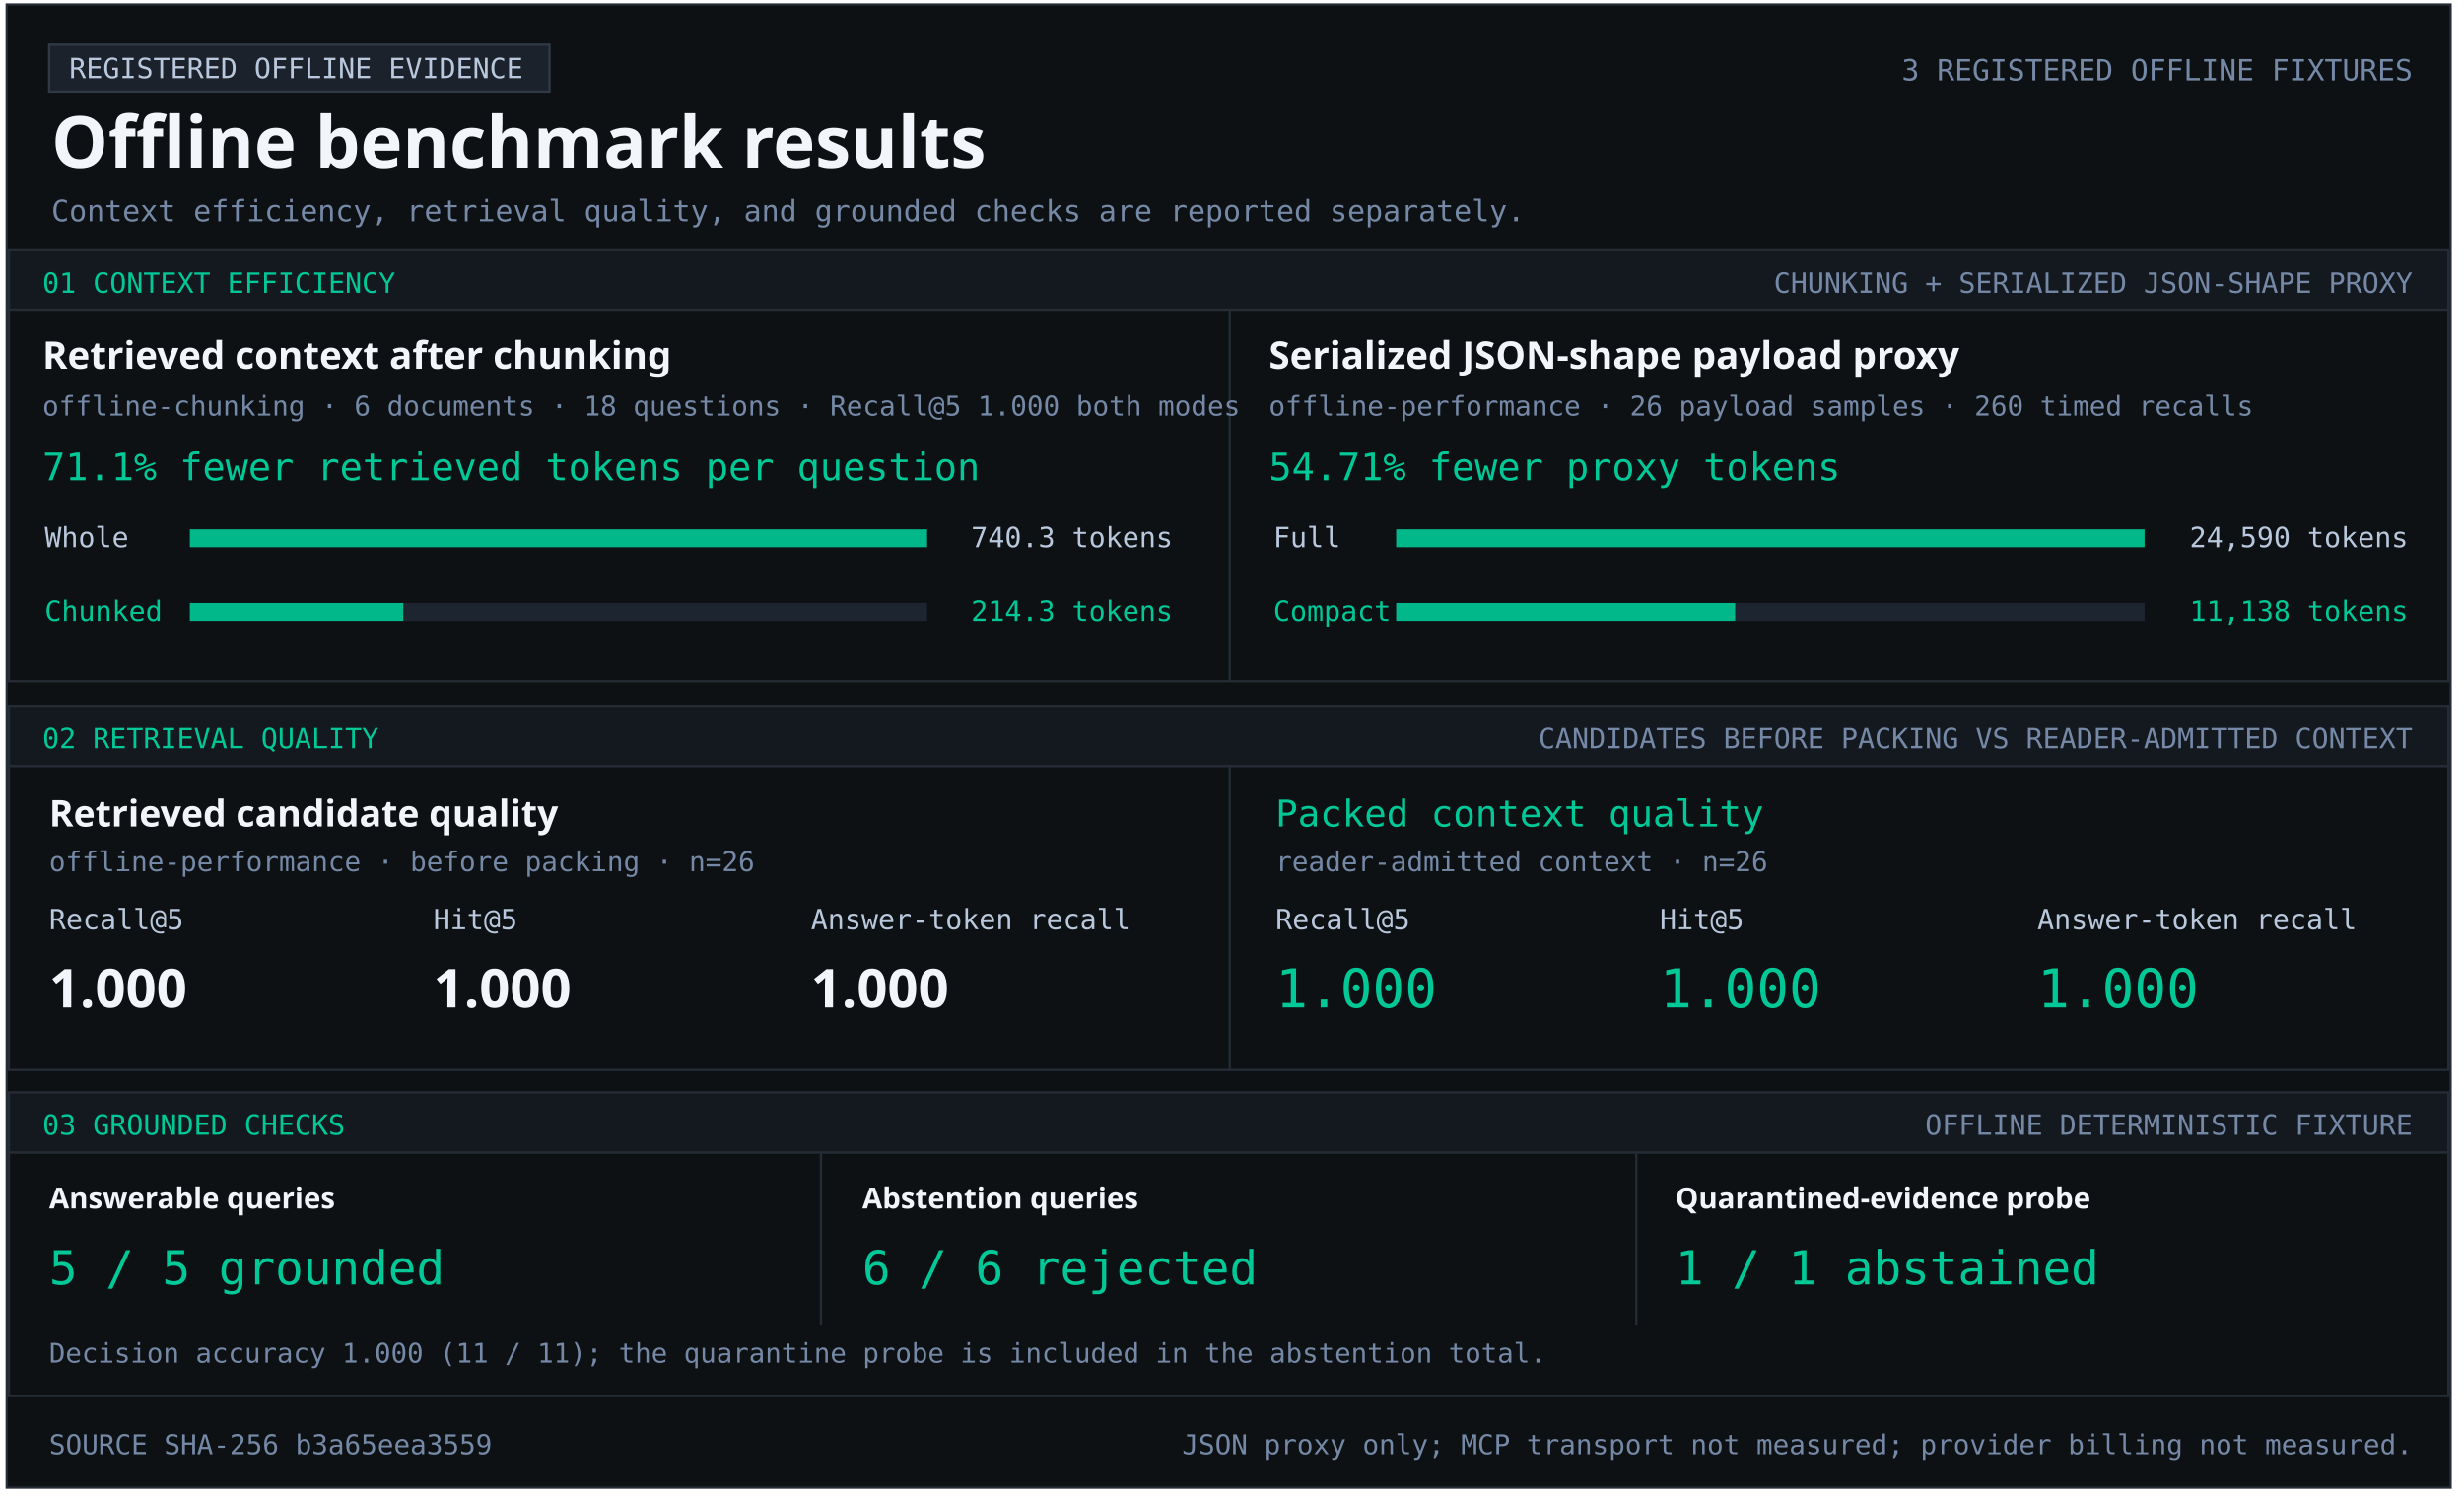
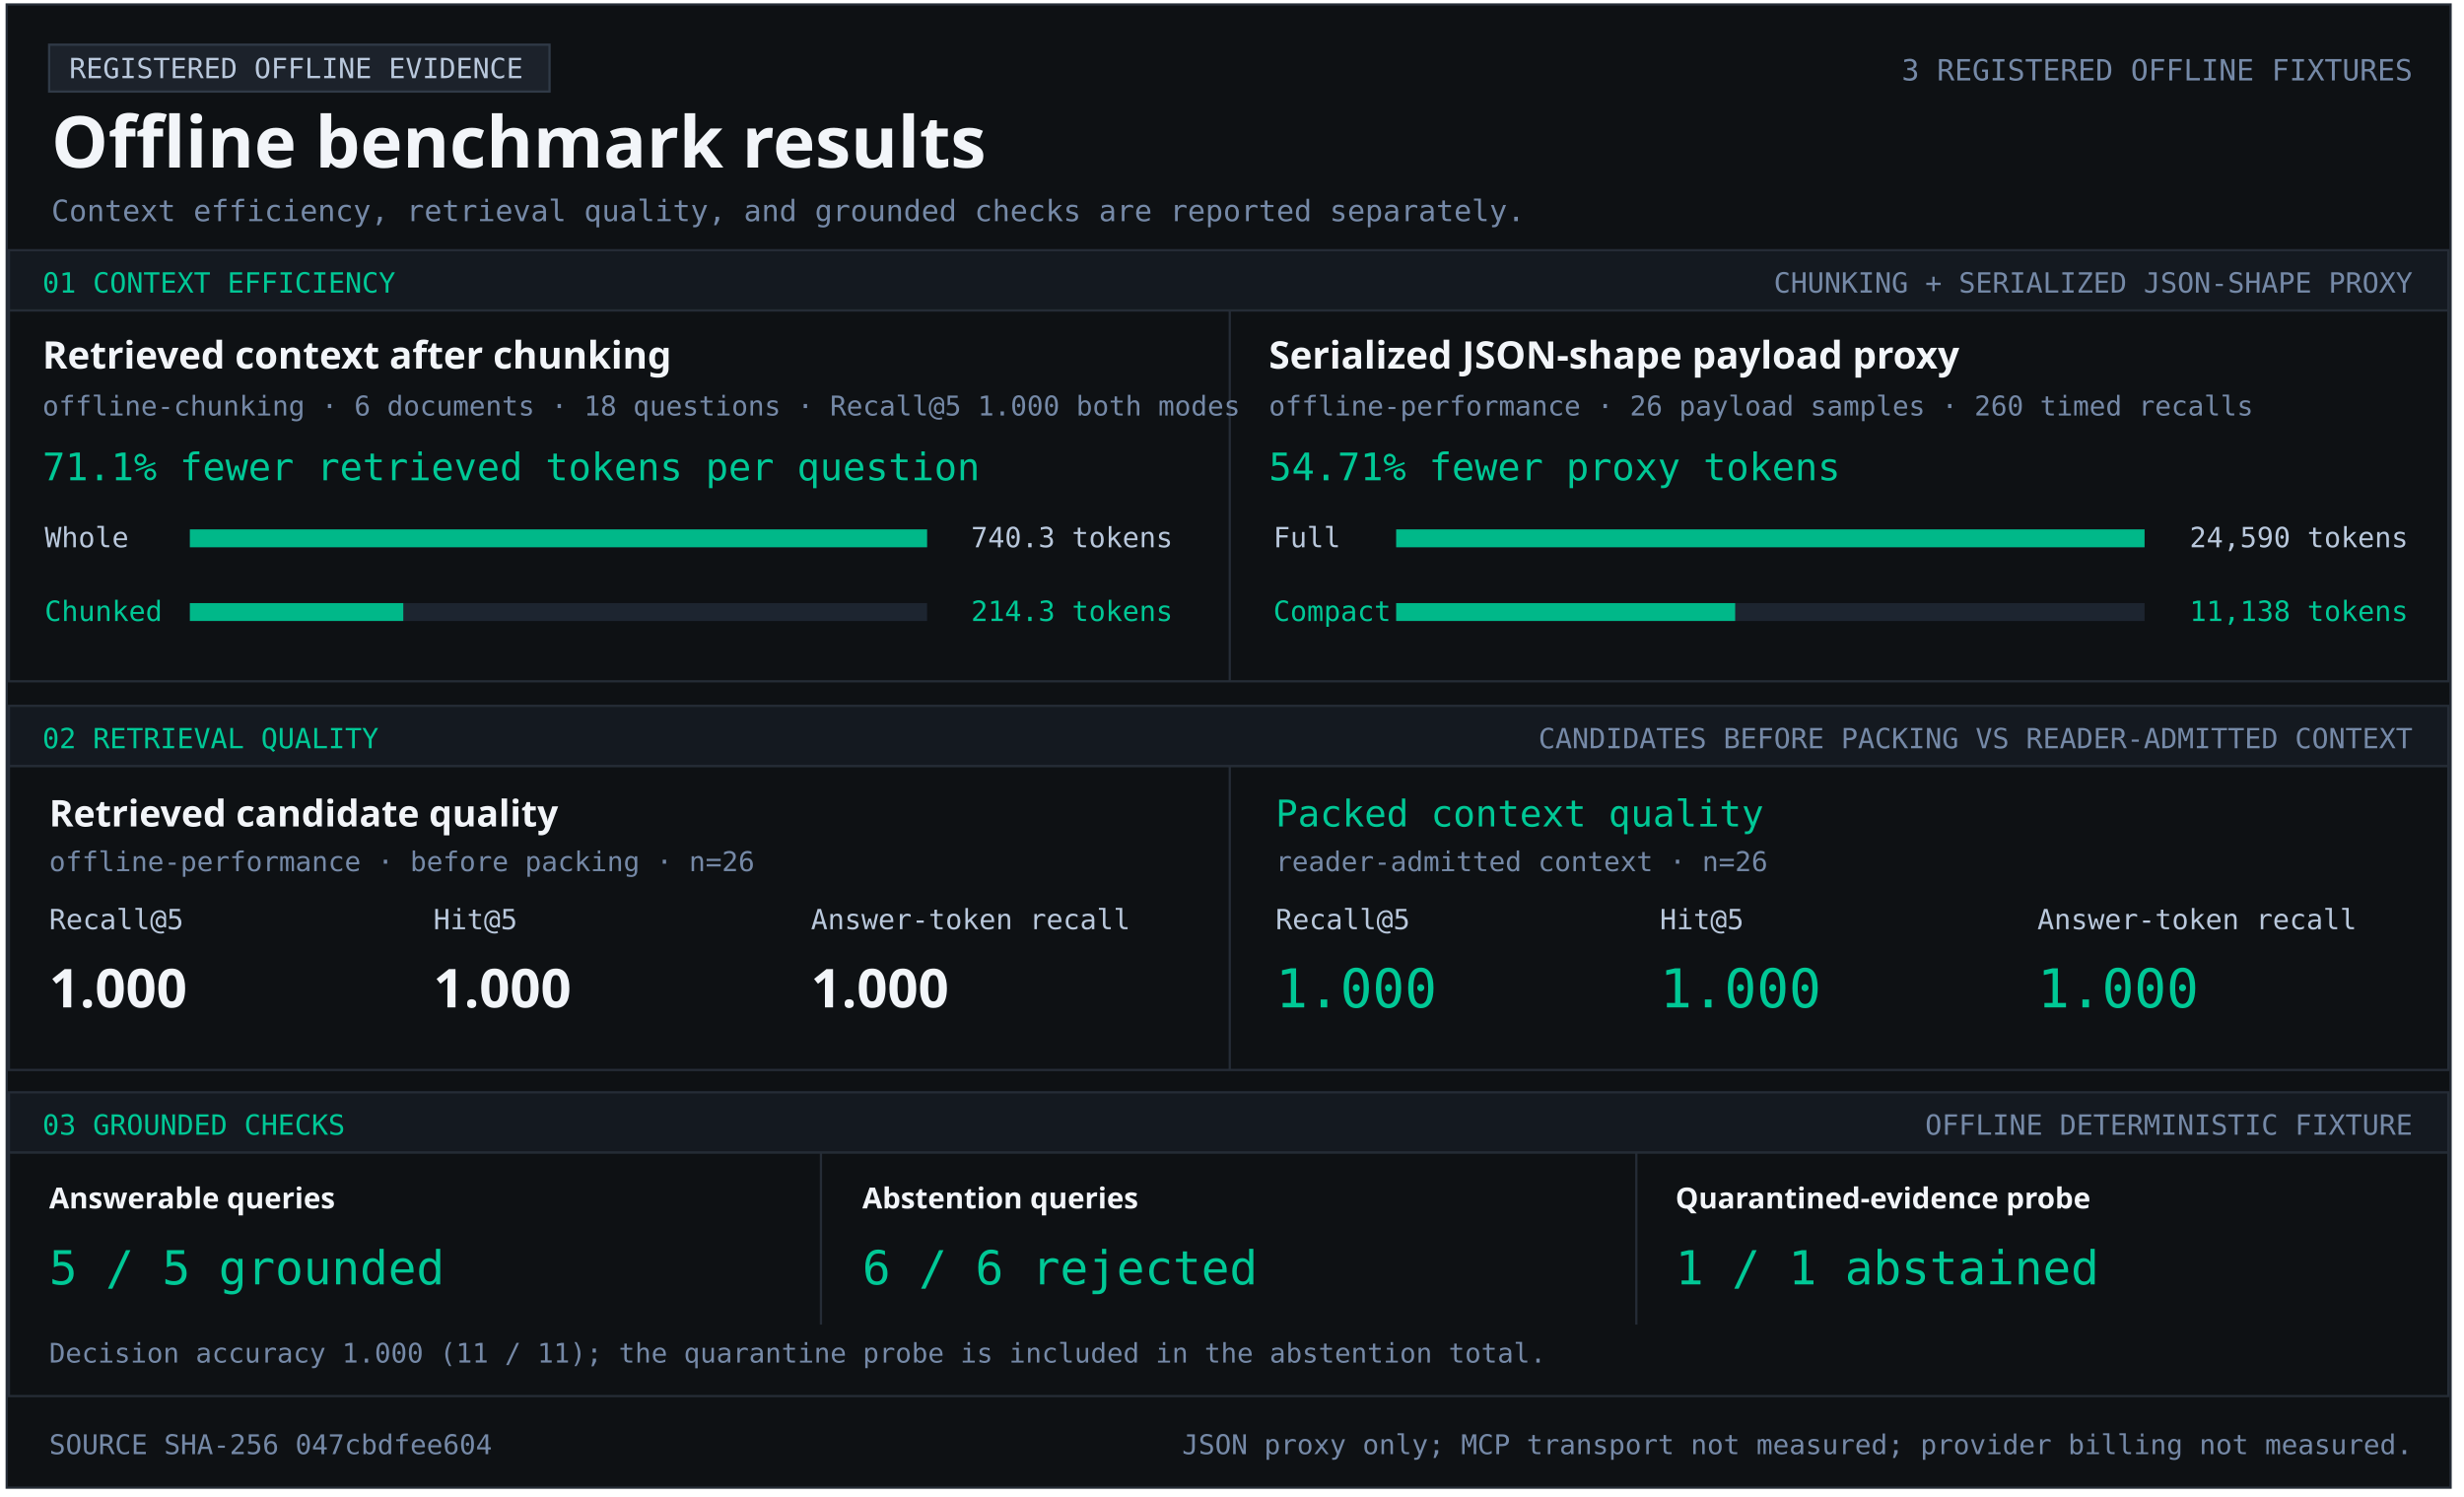
<svg xmlns="http://www.w3.org/2000/svg" width="1103" height="670" viewBox="0 0 1103 670" role="img" aria-labelledby="title desc">
  <style>text{font-family:Consolas,monospace;fill:#b9c8dc} .heading{font-family:Segoe UI,sans-serif;font-weight:700;fill:#f2f5f9} .green{fill:#00c896}.muted{fill:#7589a7}</style>
  <rect x="3" y="2" width="1094" height="664" fill="#0e1114" stroke="#252c36" />
  <rect x="22" y="20" width="224" height="21" fill="#1c222b" stroke="#303a47" />
  <text x="31" y="35" font-size="12.5" text-anchor="start">REGISTERED OFFLINE EVIDENCE</text>
  <text x="23" y="75" font-size="32" class="heading" text-anchor="start">Offline benchmark results</text>
  <text x="1080" y="36" font-size="13.1" class="muted" text-anchor="end">3 REGISTERED OFFLINE FIXTURES</text>
  <text x="23" y="99" font-size="13.2" class="muted" text-anchor="start">Context efficiency, retrieval quality, and grounded checks are reported separately.</text>
  <rect x="4" y="112" width="1092" height="27" fill="#141920" stroke="#252c36" />
  <text x="19" y="131" font-size="12.5" class="green" text-anchor="start">01  CONTEXT EFFICIENCY</text>
  <text x="1080" y="131" font-size="12.5" class="muted" text-anchor="end">CHUNKING + SERIALIZED JSON-SHAPE PROXY</text>
  <rect x="4" y="139" width="1092" height="166" fill="#0e1114" stroke="#252c36" />
  <rect x="550" y="139" width="1" height="166" fill="#252c36" />
  <text x="19" y="165" font-size="17" class="heading" text-anchor="start">Retrieved context after chunking</text>
  <text x="19" y="186" font-size="12.2" class="muted" text-anchor="start">offline-chunking · 6 documents · 18 questions · Recall@5 1.000 both modes</text>
  <text x="19" y="215" font-size="17" class="green" text-anchor="start">71.1% fewer retrieved tokens per question</text>
  <text x="20" y="245" font-size="12.5" text-anchor="start">Whole</text>
  <rect x="85" y="237" width="330" height="8" fill="#1d2530" />
  <rect x="85" y="237" width="330.00" height="8" fill="#00b889" />
  <text x="525" y="245" font-size="12.5" text-anchor="end">740.3 tokens</text>
  <text x="20" y="278" font-size="12.5" class="green" text-anchor="start">Chunked</text>
  <rect x="85" y="270" width="330" height="8" fill="#1d2530" />
  <rect x="85" y="270" width="95.53" height="8" fill="#00b889" />
  <text x="525" y="278" font-size="12.5" class="green" text-anchor="end">214.3 tokens</text>
  <text x="568" y="165" font-size="17" class="heading" text-anchor="start">Serialized JSON-shape payload proxy</text>
  <text x="568" y="186" font-size="12.2" class="muted" text-anchor="start">offline-performance · 26 payload samples · 260 timed recalls</text>
  <text x="568" y="215" font-size="17" class="green" text-anchor="start">54.71% fewer proxy tokens</text>
  <text x="570" y="245" font-size="12.5" text-anchor="start">Full</text>
  <rect x="625" y="237" width="335" height="8" fill="#1d2530" />
  <rect x="625" y="237" width="335.00" height="8" fill="#00b889" />
  <text x="1078" y="245" font-size="12.5" text-anchor="end">24,590 tokens</text>
  <text x="570" y="278" font-size="12.5" class="green" text-anchor="start">Compact</text>
  <rect x="625" y="270" width="335" height="8" fill="#1d2530" />
  <rect x="625" y="270" width="151.74" height="8" fill="#00b889" />
  <text x="1078" y="278" font-size="12.5" class="green" text-anchor="end">11,138 tokens</text>
  <rect x="4" y="316" width="1092" height="27" fill="#141920" stroke="#252c36" />
  <text x="19" y="335" font-size="12.5" class="green" text-anchor="start">02  RETRIEVAL QUALITY</text>
  <text x="1080" y="335" font-size="12.5" class="muted" text-anchor="end">CANDIDATES BEFORE PACKING VS READER-ADMITTED CONTEXT</text>
  <rect x="4" y="343" width="1092" height="136" fill="#0e1114" stroke="#252c36" />
  <rect x="550" y="343" width="1" height="136" fill="#252c36" />
  <text x="22" y="370" font-size="16.5" class="heading" text-anchor="start">Retrieved candidate quality</text>
  <text x="22" y="390" font-size="12.2" class="muted" text-anchor="start">offline-performance · before packing · n=26</text>
  <text x="22" y="416" font-size="12.5" text-anchor="start">Recall@5</text>
  <text x="194" y="416" font-size="12.5" text-anchor="start">Hit@5</text>
  <text x="363" y="416" font-size="12.5" text-anchor="start">Answer-token recall</text>
  <text x="22" y="451" font-size="24" class="heading" text-anchor="start">1.000</text>
  <text x="194" y="451" font-size="24" class="heading" text-anchor="start">1.000</text>
  <text x="363" y="451" font-size="24" class="heading" text-anchor="start">1.000</text>
  <text x="571" y="370" font-size="16.5" class="green" text-anchor="start">Packed context quality</text>
  <text x="571" y="390" font-size="12.2" class="muted" text-anchor="start">reader-admitted context · n=26</text>
  <text x="571" y="416" font-size="12.5" text-anchor="start">Recall@5</text>
  <text x="743" y="416" font-size="12.5" text-anchor="start">Hit@5</text>
  <text x="912" y="416" font-size="12.5" text-anchor="start">Answer-token recall</text>
  <text x="571" y="451" font-size="24" class="green" text-anchor="start">1.000</text>
  <text x="743" y="451" font-size="24" class="green" text-anchor="start">1.000</text>
  <text x="912" y="451" font-size="24" class="green" text-anchor="start">1.000</text>
  <rect x="4" y="489" width="1092" height="27" fill="#141920" stroke="#252c36" />
  <text x="19" y="508" font-size="12.5" class="green" text-anchor="start">03  GROUNDED CHECKS</text>
  <text x="1080" y="508" font-size="12.5" class="muted" text-anchor="end">OFFLINE DETERMINISTIC FIXTURE</text>
  <rect x="4" y="516" width="1092" height="109" fill="#0e1114" stroke="#252c36" />
  <rect x="367" y="516" width="1" height="77" fill="#252c36" />
  <rect x="732" y="516" width="1" height="77" fill="#252c36" />
  <text x="22" y="541" font-size="13" class="heading" text-anchor="start">Answerable queries</text>
  <text x="22" y="575" font-size="21" class="green" text-anchor="start">5 / 5 grounded</text>
  <text x="386" y="541" font-size="13" class="heading" text-anchor="start">Abstention queries</text>
  <text x="386" y="575" font-size="21" class="green" text-anchor="start">6 / 6 rejected</text>
  <text x="750" y="541" font-size="13" class="heading" text-anchor="start">Quarantined-evidence probe</text>
  <text x="750" y="575" font-size="21" class="green" text-anchor="start">1 / 1 abstained</text>
  <text x="22" y="610" font-size="12.1" class="muted" text-anchor="start">Decision accuracy 1.000 (11 / 11); the quarantine probe is included in the abstention total.</text>
-   <text x="22" y="651" font-size="12.2" class="muted" text-anchor="start">SOURCE SHA-256  b3a65eea3559</text>
+   <text x="22" y="651" font-size="12.2" class="muted" text-anchor="start">SOURCE SHA-256  047cbdfee604</text>
  <text x="1080" y="651" font-size="12.2" class="muted" text-anchor="end">JSON proxy only; MCP transport not measured; provider billing not measured.</text>
</svg>
